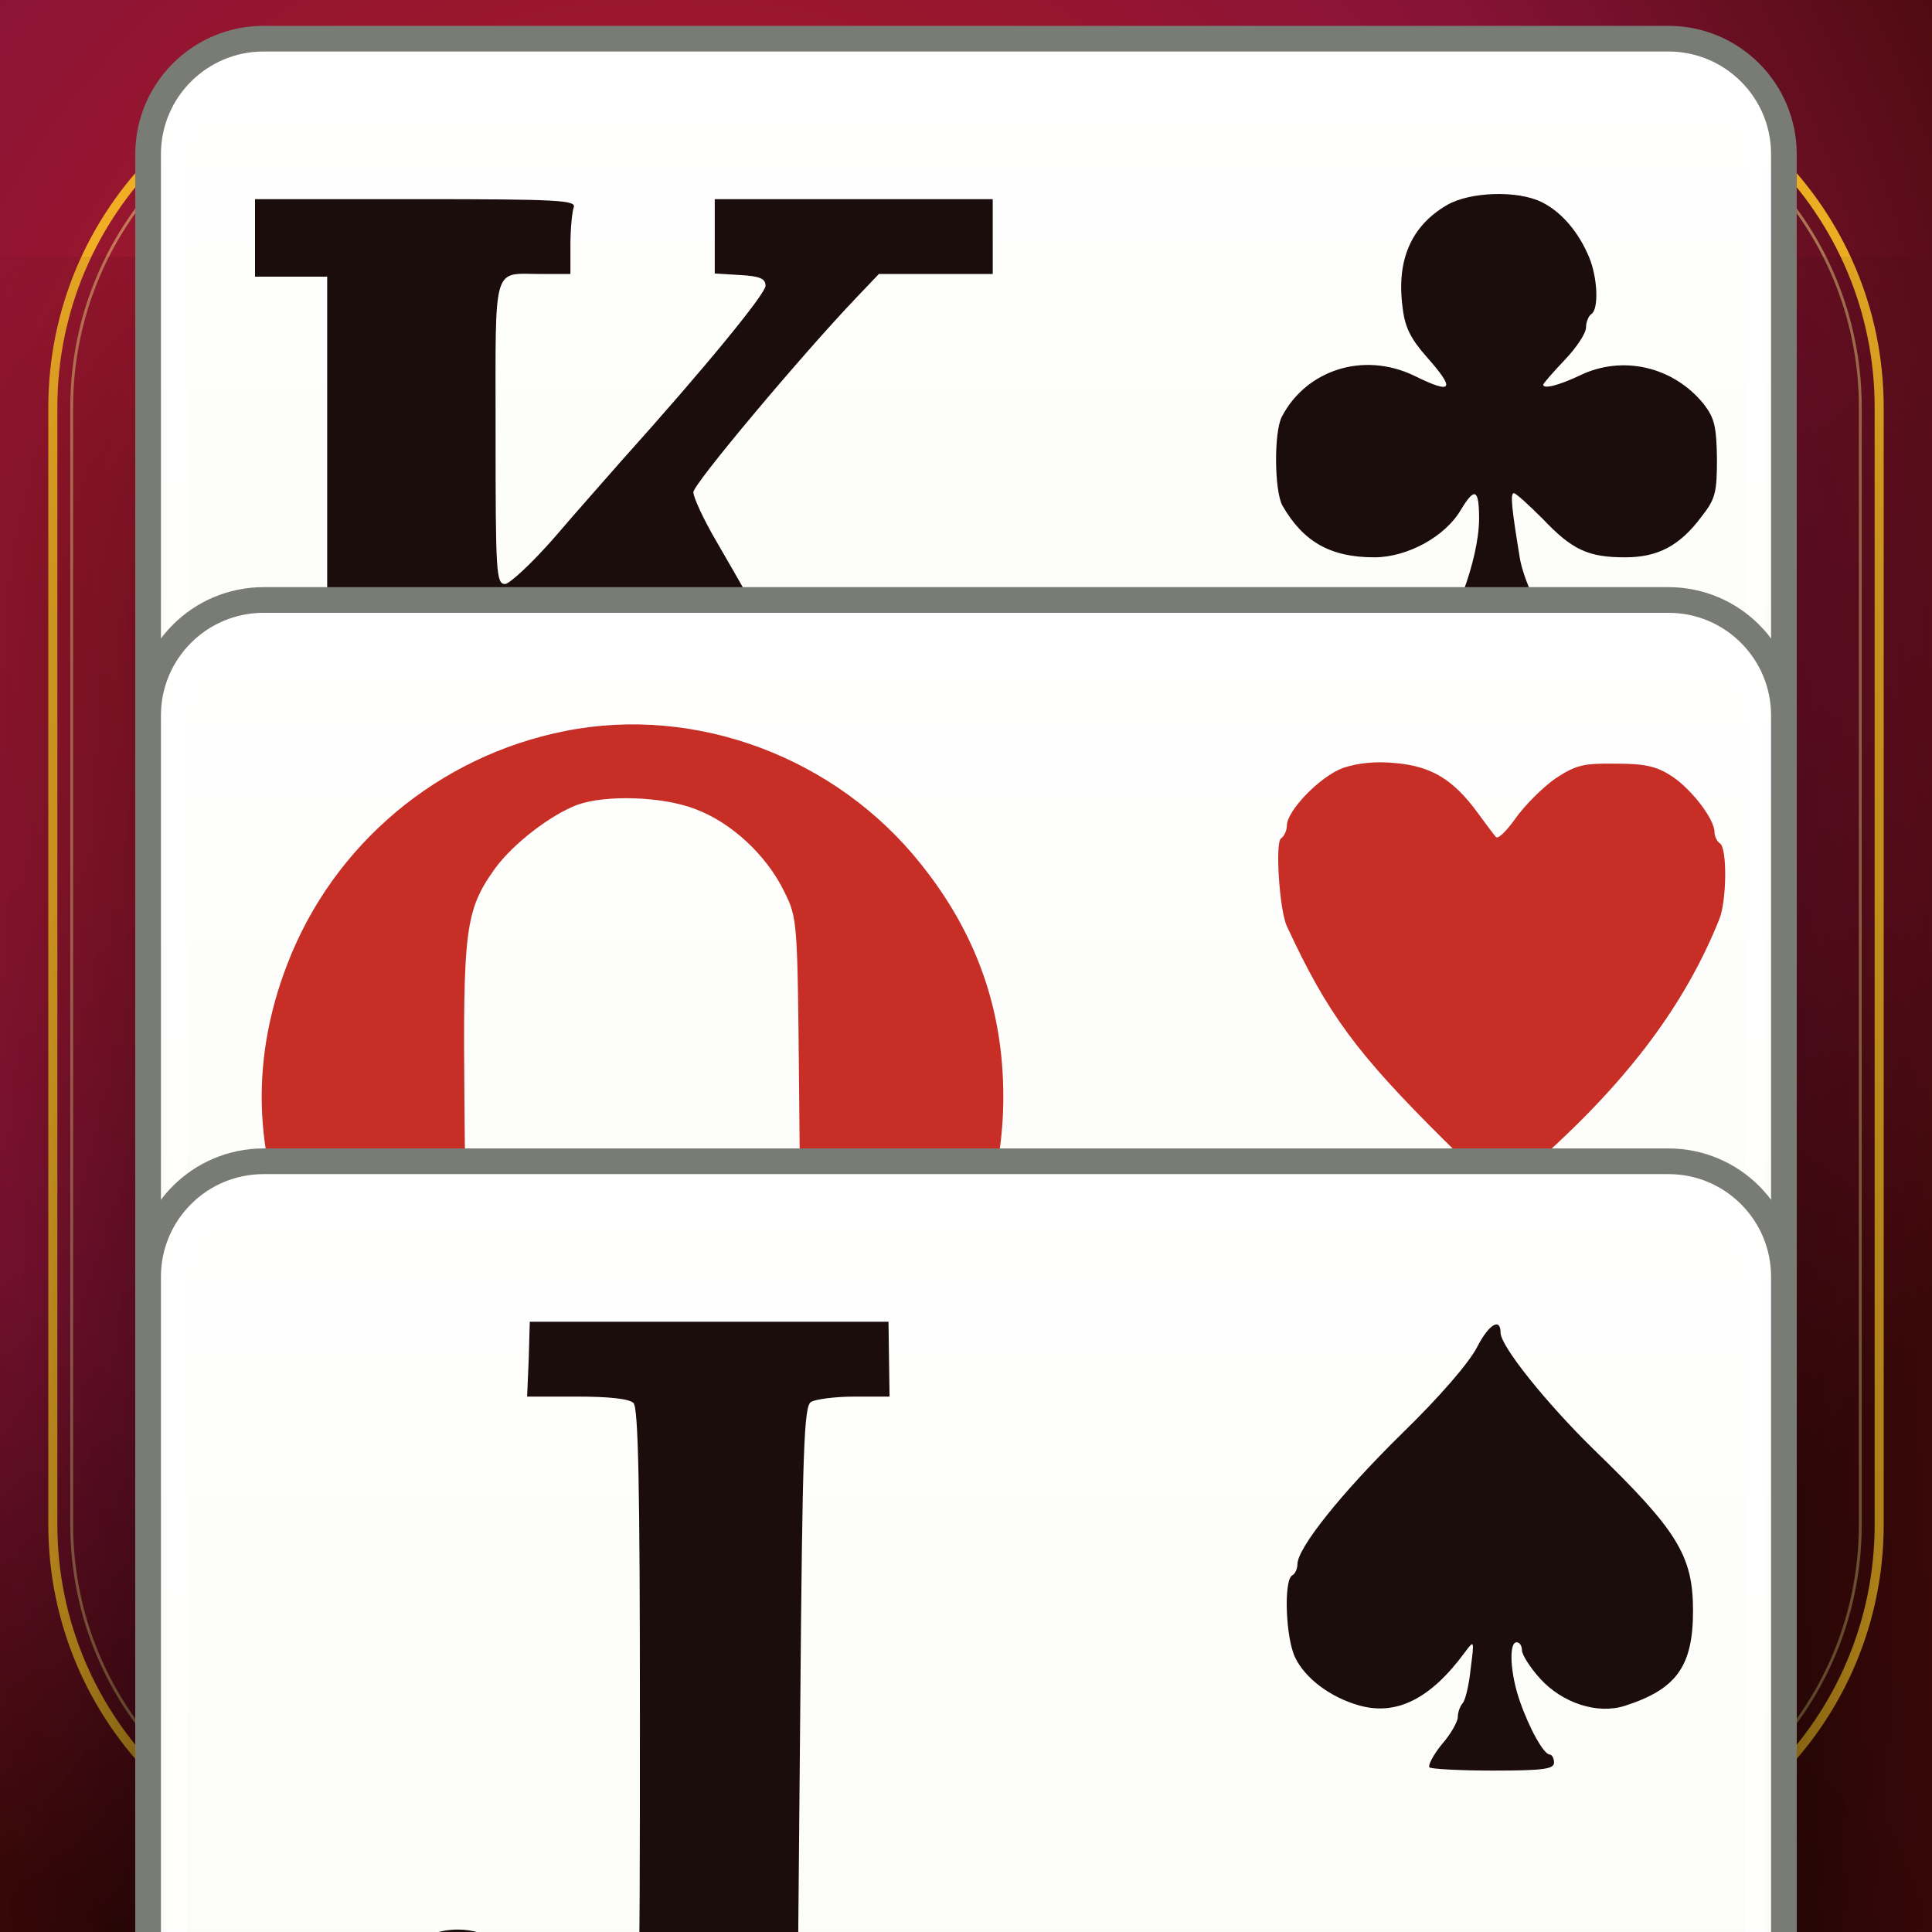
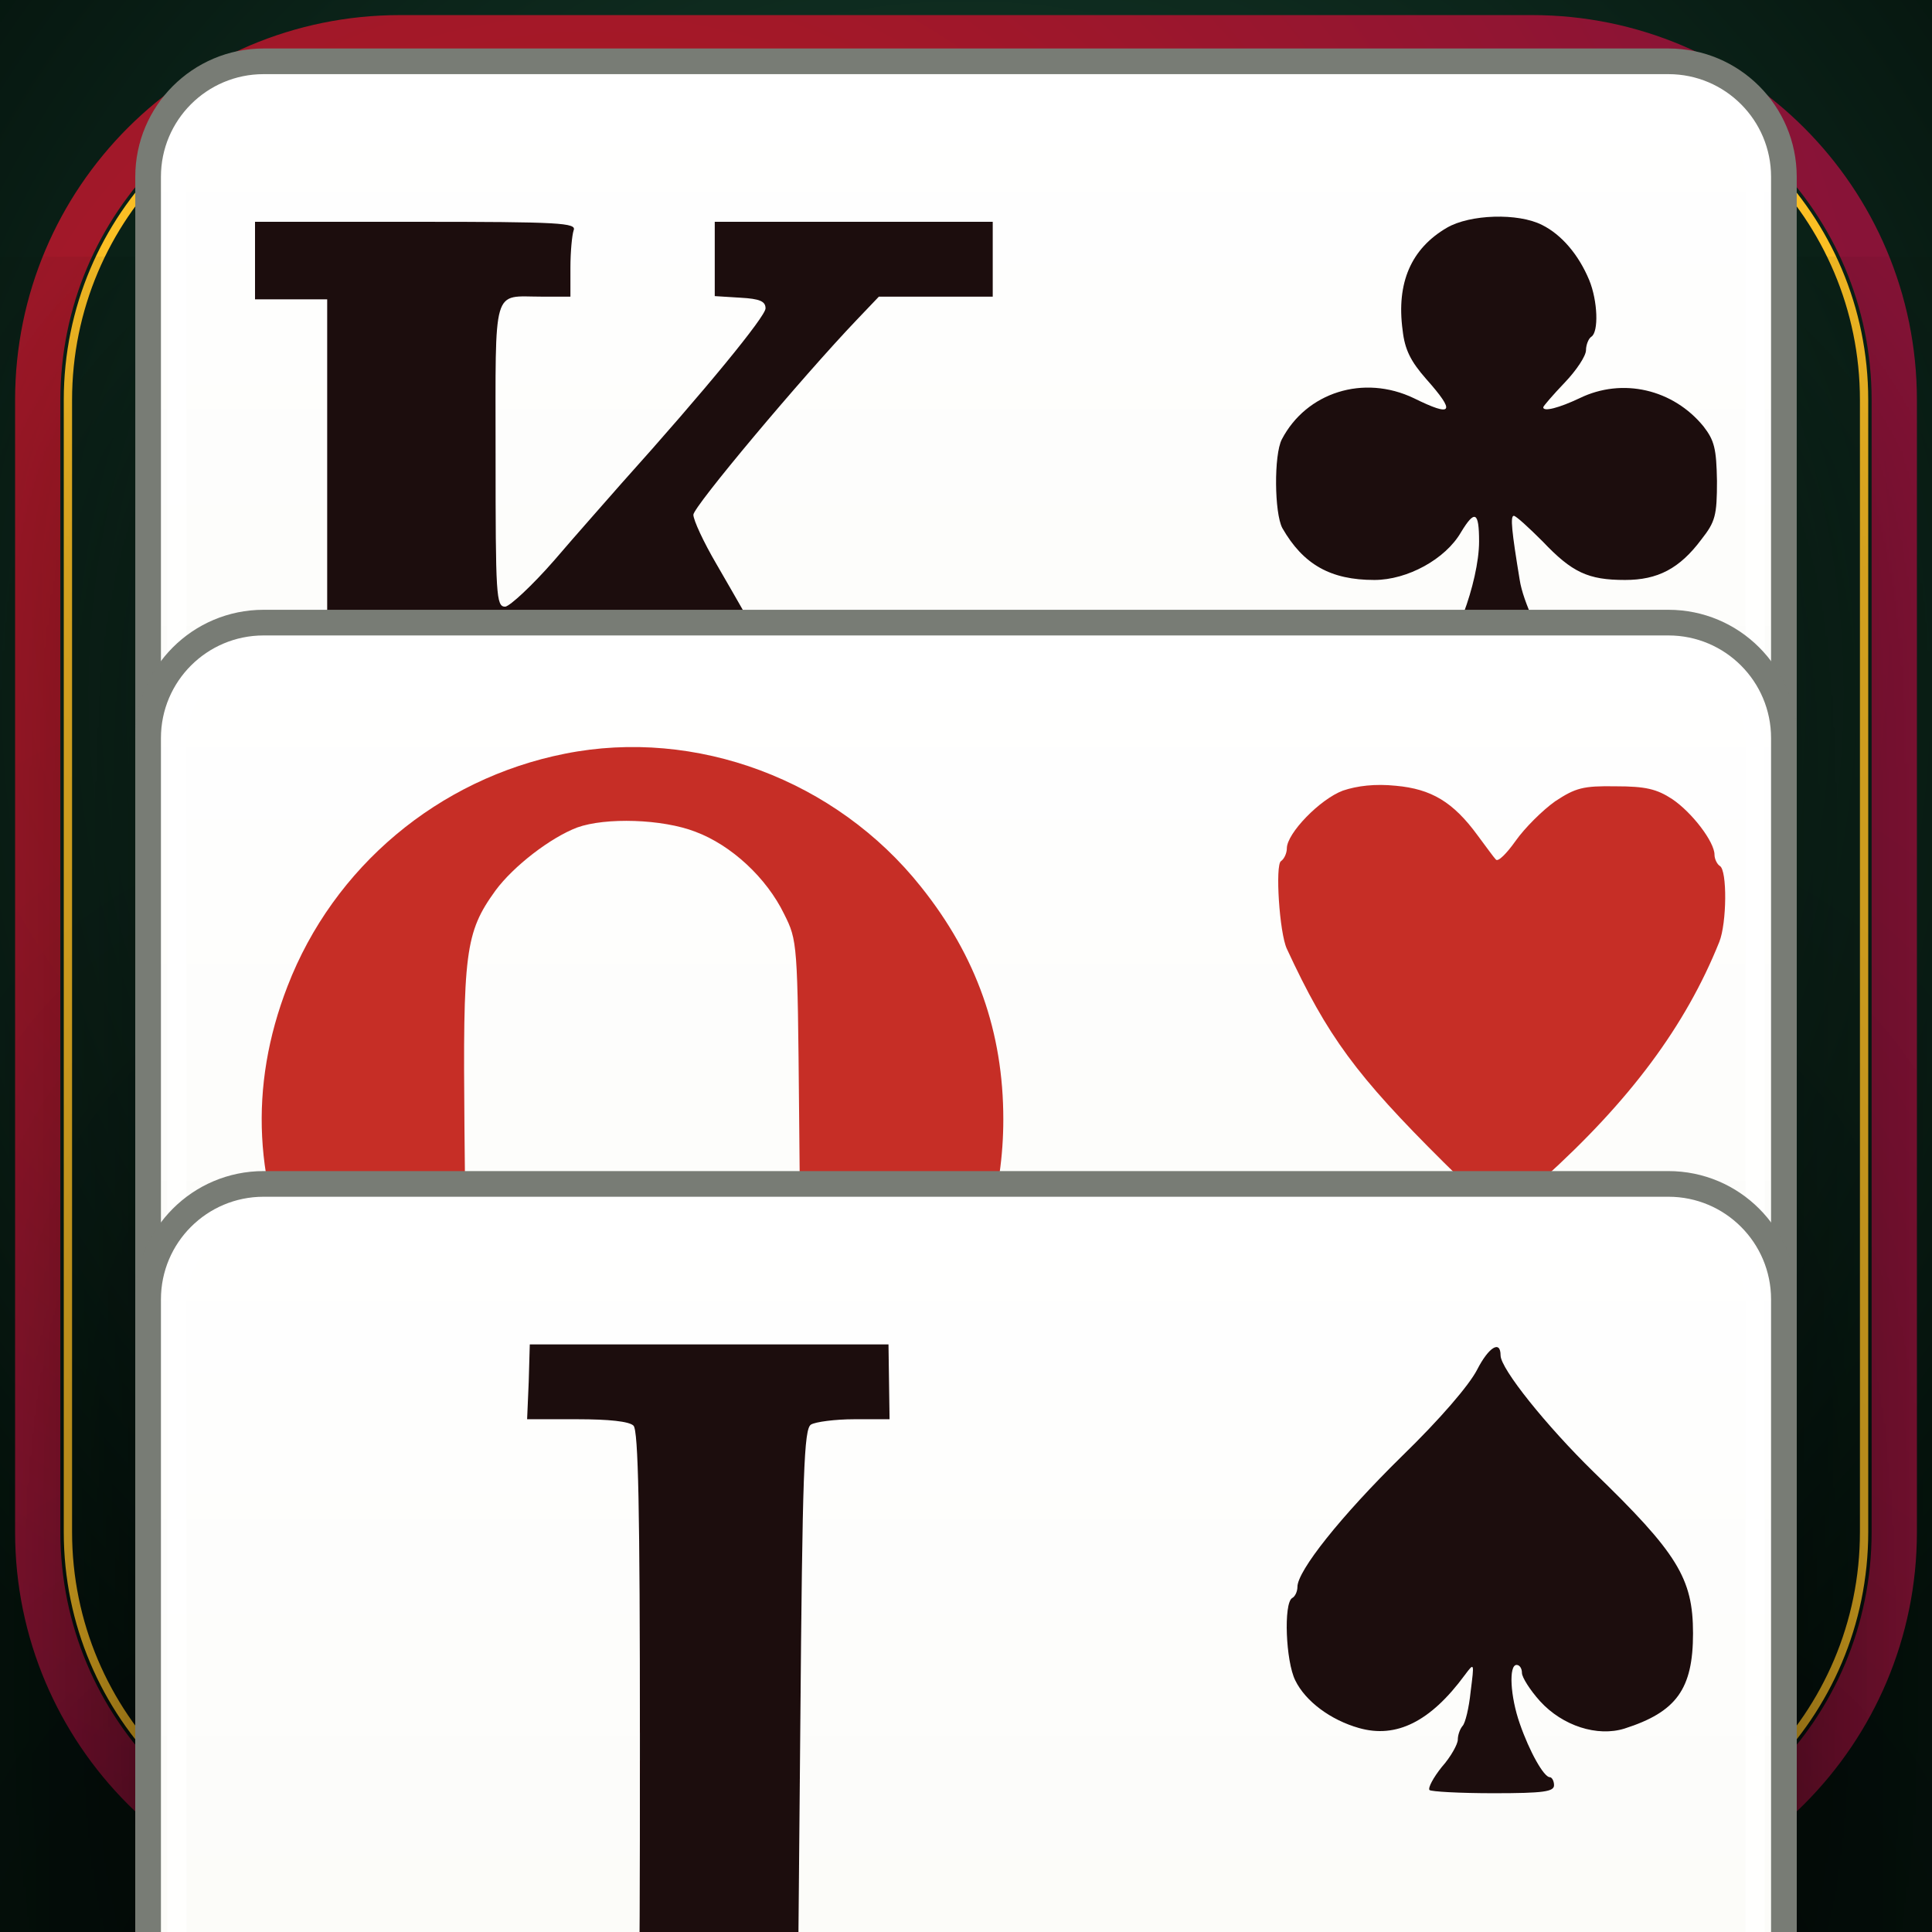
<svg xmlns="http://www.w3.org/2000/svg" viewBox="0 0 512 512" width="512" height="512">
  <defs>
    <linearGradient id="cardGrad" x1="0" y1="0" x2="0" y2="1">
      <stop offset="0%" stop-color="#ffffff" />
      <stop offset="45%" stop-color="#fafaf6" />
      <stop offset="100%" stop-color="#ebebe3" />
    </linearGradient>
    <filter id="shadowK" x="-20%" y="-20%" width="140%" height="150%">
      <feDropShadow dx="0" dy="8" stdDeviation="12" flood-color="#000000" flood-opacity="0.55" />
    </filter>
    <filter id="shadowQ" x="-20%" y="-20%" width="140%" height="150%">
      <feDropShadow dx="0" dy="7" stdDeviation="8" flood-color="#000000" flood-opacity="0.48" />
      <feDropShadow dx="0" dy="16" stdDeviation="18" flood-color="#000000" flood-opacity="0.35" />
    </filter>
    <filter id="shadowJ" x="-20%" y="-20%" width="140%" height="150%">
      <feDropShadow dx="0" dy="8" stdDeviation="10" flood-color="#000000" flood-opacity="0.52" />
      <feDropShadow dx="0" dy="20" stdDeviation="22" flood-color="#000000" flood-opacity="0.4" />
    </filter>
  </defs>
-   <radialGradient id="bgGrad" cx="35%" cy="30%" r="75%">
+   <radialGradient id="feltGrad" cx="50%" cy="36%" r="68%">
+     <stop offset="0%" stop-color="#184832" />
+     <stop offset="55%" stop-color="#0e2a1e" />
+     <stop offset="100%" stop-color="#04120c" />
+   </radialGradient>
+   <radialGradient id="redRim" cx="30%" cy="30%" r="70%">
    <stop offset="0%" stop-color="#b91c1c" />
-     <stop offset="65%" stop-color="#881337" />
-     <stop offset="100%" stop-color="#450a0a" />
+     <stop offset="100%" stop-color="#881337" />
  </radialGradient>
-   <rect width="512" height="512" fill="url(#bgGrad)" />
-   <rect x="14" y="14" width="484" height="484" rx="94" fill="none" stroke="#fbbf24" stroke-width="2.4" stroke-opacity="0.9" />
-   <rect x="19" y="19" width="474" height="474" rx="89" fill="none" stroke="#fef08a" stroke-width="0.75" stroke-opacity="0.45" />
-   <g id="card-king" transform="translate(35.00, 6.00) scale(8.5)" filter="url(#shadowK)">
+   <rect width="512" height="512" fill="url(#feltGrad)" />
+   <rect x="10" y="10" width="492" height="492" rx="96" fill="none" stroke="url(#redRim)" stroke-width="12" />
+   <rect x="18" y="18" width="476" height="476" rx="88" fill="none" stroke="#fbbf24" stroke-width="2.2" />
+   <g id="card-king" transform="translate(35.00, 12.00) scale(8.5)" filter="url(#shadowK)">
    <rect x="0.5" y="0.5" width="51" height="77" rx="3.6" fill="url(#cardGrad)" stroke="#787b74" stroke-width="0.8" />
    <rect x="1.4" y="1.4" width="49.2" height="75.2" rx="2.8" fill="none" stroke="rgba(255,255,255,0.85)" stroke-width="0.6" />
    <g transform="translate(1.0, 2.67) scale(0.166667) translate(0, 186.0) scale(0.1, -0.1)">
      <path d="M170 1618 l0 -73 67 0 68 0 0 -625 0 -625 -67 -3 -68 -3 0 -69 0 -70 301 0 c270 0 301 2 295 16 -3 9 -6 40 -6 70 l0 54 -54 0 c-92 0 -86 -17 -86 234 l0 221 69 75 c58 63 72 73 87 64 25 -15 337 -562 330 -579 -3 -9 -19 -15 -41 -15 l-35 0 0 -70 0 -70 280 0 280 0 0 70 0 70 -55 0 c-41 0 -59 5 -72 19 -10 11 -101 165 -202 343 -102 178 -204 357 -228 398 -24 41 -43 82 -43 92 0 15 202 256 306 365 l41 43 106 0 107 0 0 70 0 70 -260 0 -260 0 0 -69 0 -70 48 -3 c37 -2 47 -7 47 -20 0 -15 -111 -151 -270 -328 -27 -31 -84 -95 -125 -143 -41 -47 -83 -86 -92 -87 -17 0 -18 20 -18 284 0 321 -7 296 86 296 l54 0 0 54 c0 30 3 61 6 70 6 14 -25 16 -295 16 l-301 0 0 -72z" fill="#1b0a0a" />
    </g>
    <g transform="translate(33.33, 0.67) scale(0.166667) translate(0, 124.0) scale(0.1, -0.1)">
      <path d="M460 939 c-67 -39 -95 -103 -83 -192 4 -36 15 -58 44 -91 56 -63 50 -72 -23 -36 -94 45 -201 11 -247 -77 -15 -29 -14 -138 1 -166 39 -68 90 -97 172 -97 62 0 133 39 162 89 26 43 34 39 34 -17 0 -76 -51 -212 -80 -212 -6 0 -10 -4 -10 -10 0 -6 47 -10 120 -10 116 0 135 5 107 29 -20 16 -55 91 -61 131 -15 91 -18 120 -11 120 4 0 28 -22 54 -48 55 -58 85 -72 154 -72 61 0 102 21 143 76 26 33 29 45 29 109 -1 61 -5 76 -25 102 -57 70 -152 92 -232 53 -38 -18 -68 -26 -68 -17 0 2 18 23 40 46 22 23 40 50 40 61 0 10 5 22 10 25 14 9 12 67 -4 106 -20 48 -52 85 -88 103 -45 23 -135 20 -178 -5z" fill="#1b0a0a" />
    </g>
  </g>
-   <g id="card-queen" transform="translate(35.00, 154.75) scale(8.5)" filter="url(#shadowQ)">
+   <g id="card-queen" transform="translate(35.00, 160.75) scale(8.5)" filter="url(#shadowQ)">
    <rect x="0.5" y="0.5" width="51" height="77" rx="3.6" fill="url(#cardGrad)" stroke="#787b74" stroke-width="0.8" />
    <rect x="1.4" y="1.4" width="49.2" height="75.2" rx="2.8" fill="none" stroke="rgba(255,255,255,0.85)" stroke-width="0.6" />
    <g transform="translate(1.33, 1.67) scale(0.166667) translate(0, 198.0) scale(0.1, -0.1)">
      <path d="M730 1805 c-237 -47 -433 -212 -519 -435 -73 -188 -63 -377 28 -558 84 -166 227 -289 409 -351 75 -26 77 -27 107 -84 47 -90 78 -122 172 -177 83 -49 93 -53 183 -61 121 -11 241 -11 258 -1 9 6 10 19 4 48 l-8 39 -76 16 c-120 24 -218 98 -234 176 -6 31 -5 31 79 71 263 123 417 357 417 633 0 163 -50 305 -154 435 -159 200 -421 298 -666 249z m244 -146 c67 -25 133 -86 166 -154 25 -50 25 -53 28 -373 l3 -322 -31 -65 c-117 -246 -453 -244 -568 3 l-27 57 -3 298 c-3 331 1 367 58 446 34 46 103 99 153 118 53 19 159 16 221 -8z" fill="#c62f27" />
    </g>
    <g transform="translate(33.67, 0.67) scale(0.166667) translate(0, 124.0) scale(0.1, -0.1)">
      <path d="M245 936 c-43 -16 -105 -80 -105 -108 0 -9 -5 -20 -11 -24 -11 -7 -3 -134 11 -164 76 -164 130 -237 293 -399 l106 -104 80 72 c163 147 267 287 330 444 14 35 15 134 1 142 -5 3 -10 13 -10 21 0 24 -42 79 -79 104 -29 19 -50 24 -106 24 -61 1 -75 -3 -113 -28 -24 -17 -57 -50 -74 -74 -17 -24 -33 -40 -37 -35 -4 4 -19 25 -34 45 -46 63 -87 87 -153 93 -39 4 -72 0 -99 -9z" fill="#c62f27" />
    </g>
  </g>
-   <g id="card-jack" transform="translate(35.00, 303.50) scale(8.5)" filter="url(#shadowJ)">
+   <g id="card-jack" transform="translate(35.00, 309.50) scale(8.5)" filter="url(#shadowJ)">
    <rect x="0.5" y="0.5" width="51" height="77" rx="3.6" fill="url(#cardGrad)" stroke="#787b74" stroke-width="0.8" />
    <rect x="1.4" y="1.4" width="49.2" height="75.2" rx="2.8" fill="none" stroke="rgba(255,255,255,0.85)" stroke-width="0.6" />
    <g transform="translate(5.0, 2.67) scale(0.166667) translate(0, 188.0) scale(0.1, -0.1)">
      <path d="M442 1640 l-3 -70 94 0 c59 0 97 -4 105 -12 9 -9 12 -154 12 -590 0 -560 -1 -580 -20 -618 -24 -46 -51 -66 -117 -86 -35 -11 -55 -12 -79 -4 -53 18 -56 30 -23 79 69 104 13 234 -102 234 -75 0 -138 -59 -146 -136 -8 -70 4 -110 48 -160 116 -133 400 -168 566 -70 59 34 115 101 144 170 l24 58 5 558 c4 481 7 559 20 567 8 5 45 10 81 10 l66 0 -1 70 -1 70 -335 0 -336 0 -2 -70z" fill="#1b0a0a" />
    </g>
    <g transform="translate(34.0, 3.33) scale(0.166667) translate(0, 108.0) scale(0.1, -0.1)">
      <path d="M476 902 c-15 -29 -69 -92 -141 -162 -114 -112 -195 -214 -195 -244 0 -8 -4 -18 -10 -21 -16 -10 -12 -118 6 -154 19 -39 66 -74 119 -89 70 -20 134 12 198 99 18 24 18 24 11 -31 -3 -30 -10 -59 -15 -64 -5 -6 -9 -17 -9 -26 0 -8 -13 -32 -30 -51 -16 -20 -26 -39 -23 -43 3 -3 57 -6 120 -6 94 0 113 3 113 15 0 8 -4 15 -8 15 -11 0 -38 48 -56 100 -18 51 -21 110 -6 110 6 0 10 -7 10 -15 0 -8 15 -32 34 -53 42 -46 107 -67 158 -51 97 31 128 74 128 178 0 103 -29 150 -186 302 -88 86 -174 193 -174 218 0 29 -22 16 -44 -27z" fill="#1b0a0a" />
    </g>
  </g>
</svg>
